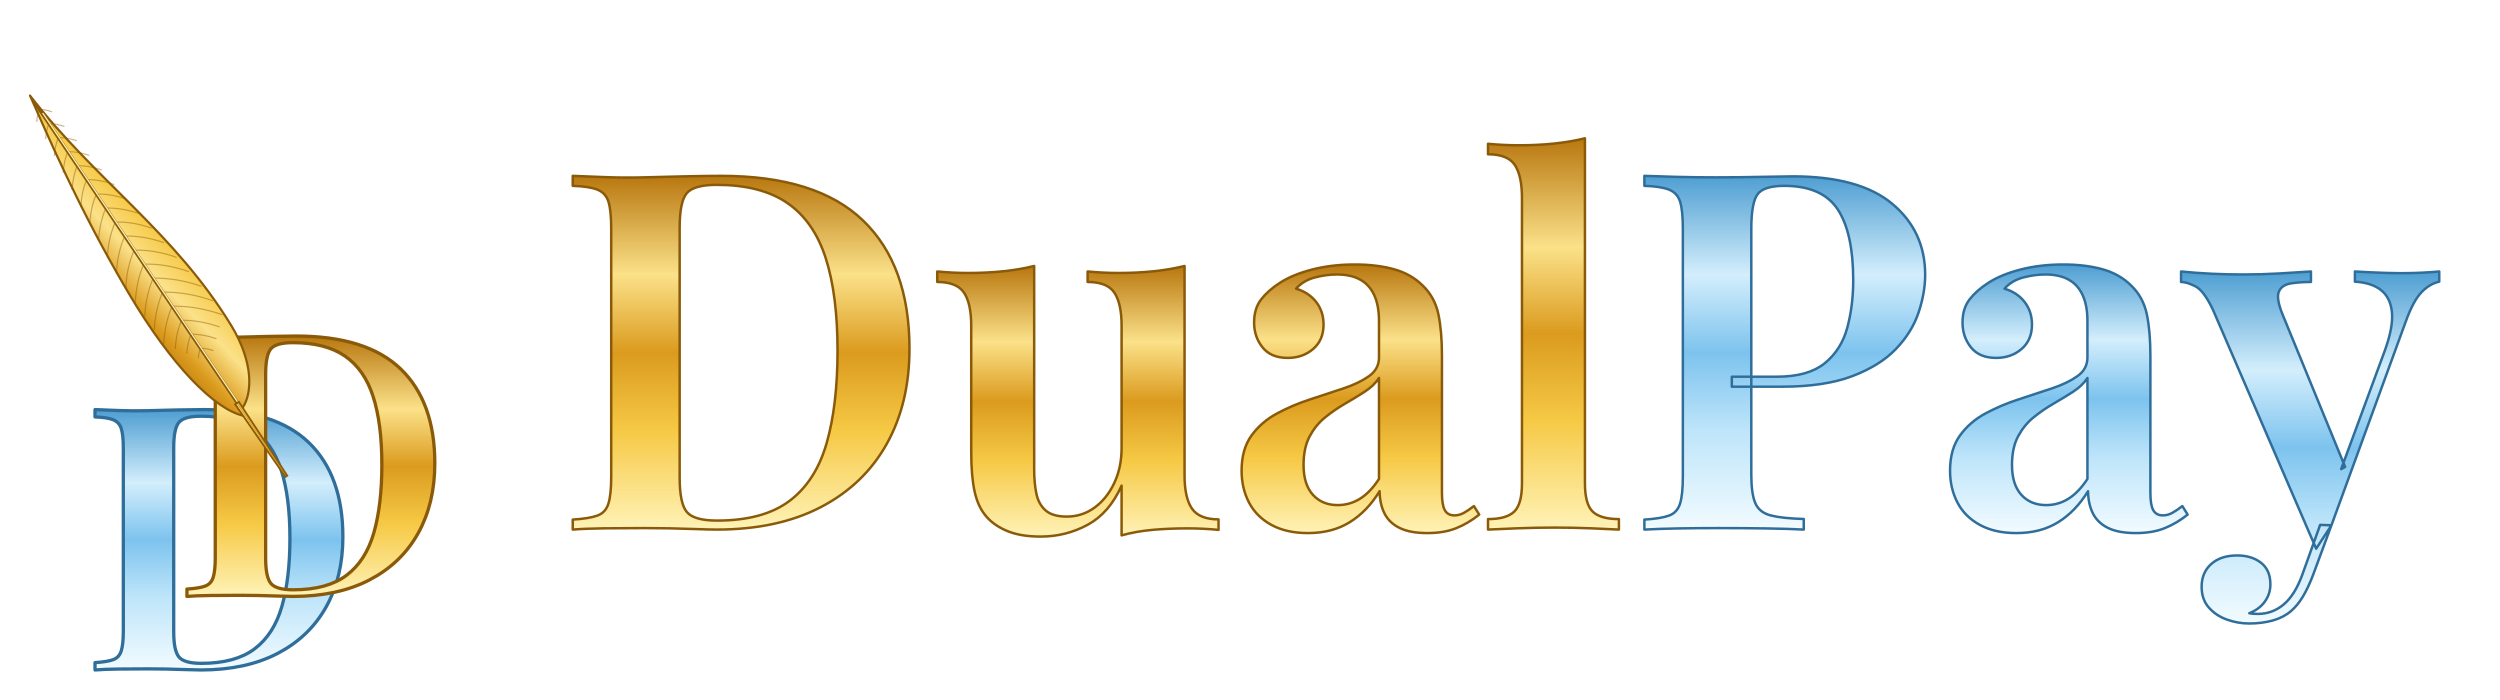
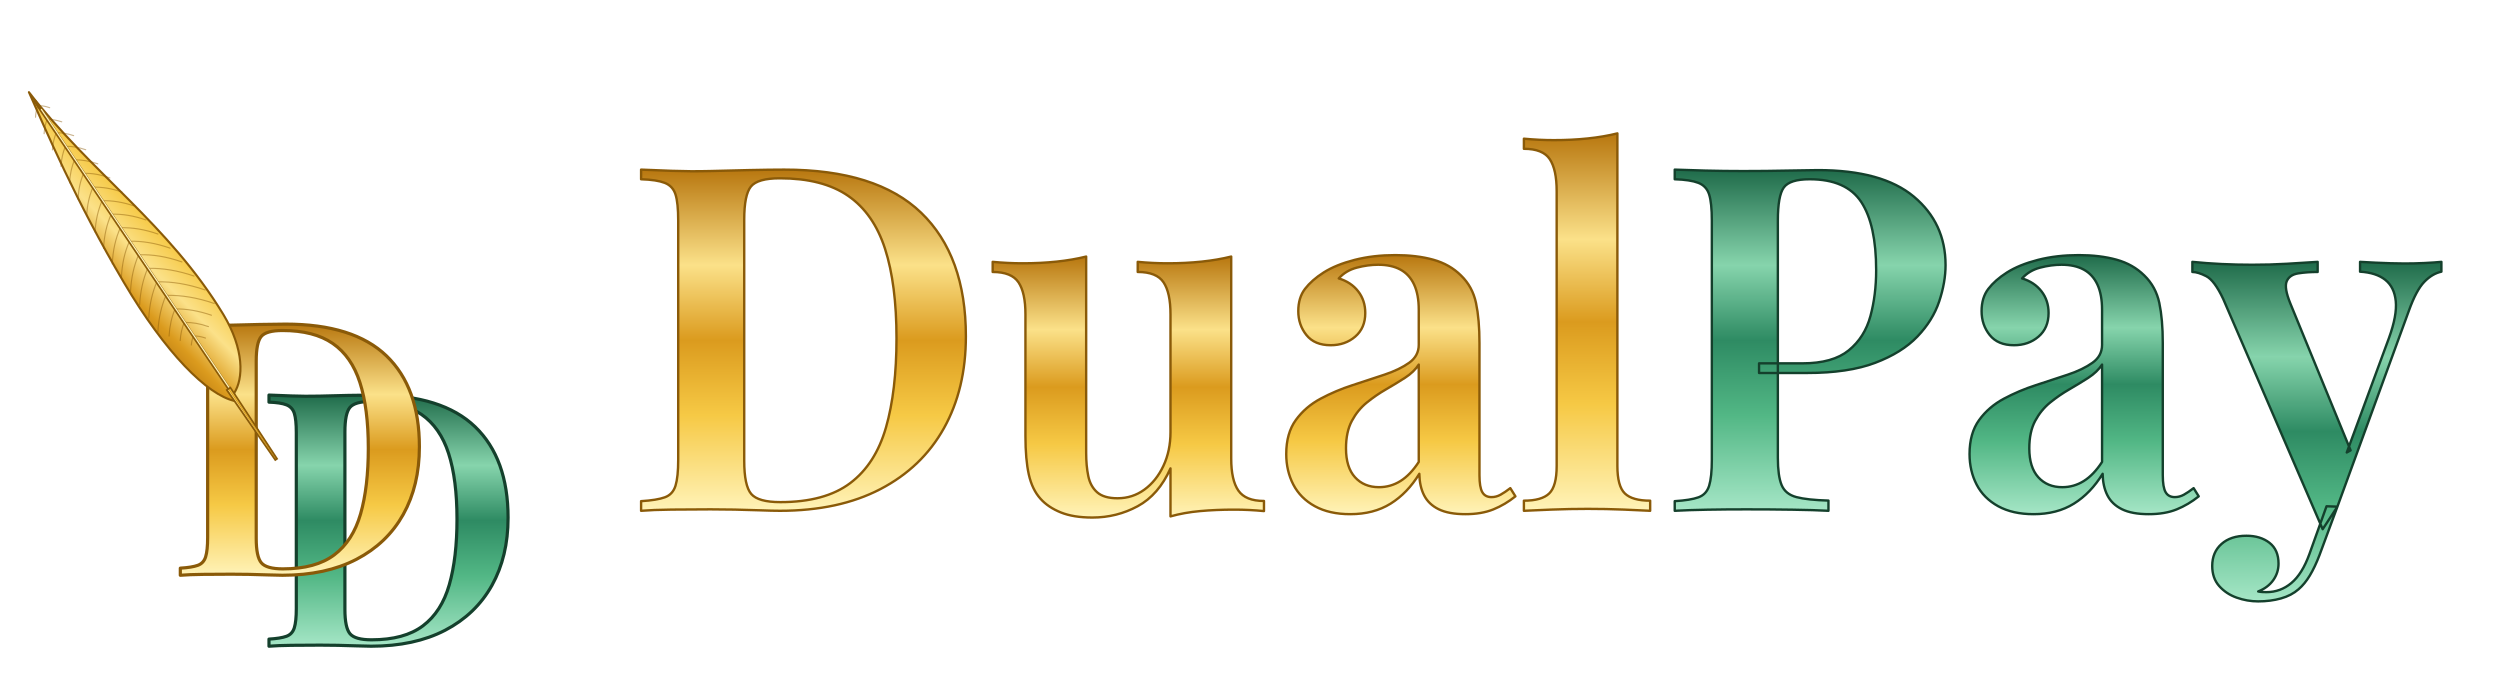
- <svg xmlns="http://www.w3.org/2000/svg" viewBox="0 0 5004 1400" role="img" aria-label="DualPay">
+ <svg xmlns="http://www.w3.org/2000/svg" viewBox="0 0 5188 1400" role="img" aria-label="DualPay">
  <defs>
    <linearGradient id="gold" x1="0" y1="0" x2="0" y2="1">
      <stop offset="0" stop-color="#FFF3B8" />
      <stop offset="0.28" stop-color="#F6C945" />
      <stop offset="0.5" stop-color="#DB9B1E" />
      <stop offset="0.72" stop-color="#FBE189" />
      <stop offset="1" stop-color="#B8770F" />
    </linearGradient>
-     <linearGradient id="blue" x1="0" y1="0" x2="0" y2="1">
-       <stop offset="0" stop-color="#F2FBFF" />
-       <stop offset="0.28" stop-color="#BEE5FA" />
-       <stop offset="0.5" stop-color="#7DC3EE" />
-       <stop offset="0.72" stop-color="#D3EEFC" />
-       <stop offset="1" stop-color="#4E9ED2" />
+     <linearGradient id="green" x1="0" y1="0" x2="0" y2="1">
+       <stop offset="0" stop-color="#A5E6C6" />
+       <stop offset="0.28" stop-color="#52B785" />
+       <stop offset="0.5" stop-color="#2E8B63" />
+       <stop offset="0.72" stop-color="#86D4AC" />
+       <stop offset="1" stop-color="#1F6B4A" />
    </linearGradient>
    <linearGradient id="feather" x1="0" y1="0" x2="1" y2="1">
      <stop offset="0" stop-color="#FFF3B8" />
      <stop offset="0.3" stop-color="#F6C945" />
      <stop offset="0.55" stop-color="#FBE189" />
      <stop offset="0.8" stop-color="#DB9B1E" />
      <stop offset="1" stop-color="#B8770F" />
    </linearGradient>
  </defs>
  <g transform="translate(60,191) scale(0.7361055)">
-     <g transform="translate(176.8252,1562.276)">
-       <g transform="translate(-36.39966,0) scale(1,-1)">
-         <path d="M333.401 708Q524.802 708 617.602 618.5Q710.403 529 710.403 362Q710.403 253 664.902 171.5Q619.402 90 533.002 45.0Q446.602 0 324.401 0Q309.001 0 283.401 1.0Q257.801 2 230.301 2.5Q202.801 3 180.401 3Q139.401 3 100 2.5Q60.6 2 36.4 0V20Q69.2 22 85.7 28.0Q102.199 34 107.799 52.0Q113.399 70 113.399 106V602Q113.399 639 107.799 656.5Q102.199 674 85.5 680.5Q68.8 687 36.4 688V708Q60.6 707 100 705.5Q139.401 704 178.401 705Q214.201 706 259.201 707.0Q304.201 708 333.401 708ZM324.402 690Q278.402 690 264.402 673.0Q250.402 656 250.402 604V104Q250.402 52 264.902 35.0Q279.402 18 325.402 18Q418.001 18 470.401 57.5Q522.8 97 544.6 173.0Q566.4 249 566.4 358Q566.4 470 542.7 543.5Q519 617 466.101 653.5Q413.201 690 324.402 690Z" fill="url(#blue)" stroke="#2F6E9A" stroke-width="9" stroke-linejoin="round" />
+     <g transform="translate(426.8252,1562.276)">
+       <g transform="translate(213.6003,0) scale(1,-1)">
+         <path d="M333.401 708Q524.802 708 617.602 618.5Q710.403 529 710.403 362Q710.403 253 664.902 171.5Q619.402 90 533.002 45.0Q446.602 0 324.401 0Q309.001 0 283.401 1.0Q257.801 2 230.301 2.5Q202.801 3 180.401 3Q139.401 3 100 2.5Q60.6 2 36.4 0V20Q69.2 22 85.7 28.0Q102.199 34 107.799 52.0Q113.399 70 113.399 106V602Q113.399 639 107.799 656.5Q102.199 674 85.5 680.5Q68.8 687 36.4 688V708Q60.6 707 100 705.5Q139.401 704 178.401 705Q214.201 706 259.201 707.0Q304.201 708 333.401 708ZM324.402 690Q278.402 690 264.402 673.0Q250.402 656 250.402 604V104Q250.402 52 264.902 35.0Q279.402 18 325.402 18Q418.001 18 470.401 57.5Q522.8 97 544.6 173.0Q566.4 249 566.4 358Q566.4 470 542.7 543.5Q519 617 466.101 653.5Q413.201 690 324.402 690Z" fill="url(#green)" stroke="#14402C" stroke-width="9" stroke-linejoin="round" />
      </g>
-       <g transform="translate(213.6003,-200) scale(1,-1)">
+       <g transform="translate(-36.39966,-200) scale(1,-1)">
        <path d="M333.401 708Q524.802 708 617.602 618.5Q710.403 529 710.403 362Q710.403 253 664.902 171.5Q619.402 90 533.002 45.0Q446.602 0 324.401 0Q309.001 0 283.401 1.0Q257.801 2 230.301 2.5Q202.801 3 180.401 3Q139.401 3 100 2.5Q60.6 2 36.4 0V20Q69.2 22 85.7 28.0Q102.199 34 107.799 52.0Q113.399 70 113.399 106V602Q113.399 639 107.799 656.5Q102.199 674 85.5 680.5Q68.8 687 36.4 688V708Q60.6 707 100 705.5Q139.401 704 178.401 705Q214.201 706 259.201 707.0Q304.201 708 333.401 708ZM324.402 690Q278.402 690 264.402 673.0Q250.402 656 250.402 604V104Q250.402 52 264.902 35.0Q279.402 18 325.402 18Q418.001 18 470.401 57.5Q522.8 97 544.6 173.0Q566.4 249 566.4 358Q566.4 470 542.7 543.5Q519 617 466.101 653.5Q413.201 690 324.402 690Z" fill="url(#gold)" stroke="#8A5A08" stroke-width="9" stroke-linejoin="round" />
      </g>
-       <g transform="translate(360,-766) rotate(56)">
+       <g transform="translate(110,-766) rotate(56)">
        <g fill="url(#feather)" stroke="#8A5A08" stroke-width="6" stroke-linejoin="round">
          <path d="M-960,0 C-672,-18 -432,-118 -134,-104 C-19,-98 48,-50 67,-5 L86,6 C29,60 -134,92 -365,78 C-634,62 -845,20 -960,0 Z" />
        </g>
        <path d="M-914,0 Q-906,-13 -891,-24 M-914,0 Q-906,13 -891,24 M-868,0 Q-857,-16 -839,-30 M-868,0 Q-857,16 -839,30 M-822,0 Q-809,-20 -788,-36 M-822,0 Q-809,20 -788,36 M-776,0 Q-761,-23 -736,-42 M-776,0 Q-761,23 -736,42 M-730,0 Q-713,-26 -684,-48 M-730,0 Q-713,26 -684,48 M-684,0 Q-665,-30 -632,-54 M-684,0 Q-665,30 -632,54 M-637,0 Q-616,-33 -580,-60 M-637,0 Q-616,33 -580,60 M-591,0 Q-568,-36 -529,-66 M-591,0 Q-568,36 -529,66 M-545,0 Q-520,-40 -477,-72 M-545,0 Q-520,40 -477,72 M-499,0 Q-472,-43 -425,-78 M-499,0 Q-473,42 -427,76 M-453,0 Q-424,-46 -373,-84 M-453,0 Q-427,42 -381,76 M-407,0 Q-376,-50 -322,-90 M-407,0 Q-380,42 -335,76 M-361,0 Q-327,-53 -270,-96 M-361,0 Q-334,42 -289,76 M-315,0 Q-280,-55 -220,-100 M-315,0 Q-288,42 -243,76 M-269,0 Q-234,-55 -174,-100 M-269,0 Q-242,42 -197,76 M-223,0 Q-196,-41 -151,-75 M-223,0 Q-203,31 -169,57 M-177,0 Q-159,-28 -129,-50 M-177,0 Q-163,21 -141,38 M-131,0 Q-122,-14 -107,-25 M-131,0 Q-124,10 -113,19" fill="none" stroke="#8A5A08" stroke-opacity=".45" stroke-width="3.2" stroke-linecap="round" />
        <path d="M-930,0 L192,0" stroke="#8A5A08" stroke-width="9" stroke-linecap="round" fill="none" />
        <path d="M-900,-2 L192,-2" stroke="#FFF3B8" stroke-width="3.5" stroke-linecap="round" fill="none" />
        <path d="M48,-5 L288,-2 L288,4 L48,7 Z" fill="url(#gold)" stroke="#8A5A08" stroke-width="5" />
      </g>
    </g>
  </g>
-   <g transform="translate(1110,1060)">
+   <g transform="translate(1294,1060)">
    <g fill="url(#gold)" stroke="#8A5A08" stroke-width="5" stroke-linejoin="round">
      <path transform="translate(0,0) scale(1,-1)" d="M333.401 708Q524.802 708 617.602 618.5Q710.403 529 710.403 362Q710.403 253 664.902 171.5Q619.402 90 533.002 45.0Q446.602 0 324.401 0Q309.001 0 283.401 1.0Q257.801 2 230.301 2.5Q202.801 3 180.401 3Q139.401 3 100 2.5Q60.6 2 36.4 0V20Q69.2 22 85.7 28.0Q102.199 34 107.799 52.0Q113.399 70 113.399 106V602Q113.399 639 107.799 656.5Q102.199 674 85.5 680.5Q68.8 687 36.4 688V708Q60.6 707 100 705.5Q139.401 704 178.401 705Q214.201 706 259.201 707.0Q304.201 708 333.401 708ZM324.402 690Q278.402 690 264.402 673.0Q250.402 656 250.402 604V104Q250.402 52 264.902 35.0Q279.402 18 325.402 18Q418.001 18 470.401 57.5Q522.8 97 544.6 173.0Q566.4 249 566.4 358Q566.4 470 542.7 543.5Q519 617 466.101 653.5Q413.201 690 324.402 690Z" />
      <path transform="translate(752,0) scale(1,-1)" d="M509.002 527.6V108.4Q509.002 63.4 523.901 41.9Q538.801 20.4 577.001 20.4V-0.6Q546.001 2.4 515.001 2.4Q477.601 2.4 444.5 -0.6Q411.4 -3.6 382.999 -11.6V87.999Q358.399 33 314.9 9.5Q271.4 -14 221 -14Q181.599 -14 155.399 -3.4Q129.199 7.2 113.399 24.8Q95.999 44 88.999 75.2Q81.999 106.4 81.999 155V407.6Q81.999 452.6 67.599 474.1Q53.2 495.6 14 495.6V516.6Q46 513.6 76 513.6Q113.4 513.6 146.701 517.1Q180.001 520.6 208.002 527.6V120.199Q208.002 93.199 212.402 72Q216.802 50.8 230.802 38.4Q244.801 26 273.201 26Q304.2 26 328.9 44Q353.6 62 368.3 93.199Q382.999 124.399 382.999 163.398V407.6Q382.999 452.6 368.599 474.1Q354.2 495.6 315 495.6V516.6Q347 513.6 377 513.6Q414.4 513.6 447.701 517.1Q481.001 520.6 509.002 527.6Z" />
      <path transform="translate(1343,0) scale(1,-1)" d="M165 -7Q121.599 -7 91.599 9.5Q61.599 26 46.9 54.4Q32.2 82.8 32.2 117.8Q32.2 161 52.1 188.4Q72 215.8 103.399 232.6Q134.799 249.4 169.699 260.7Q204.599 272 235.999 282.5Q267.399 293 287.299 307.2Q307.199 321.4 307.199 344.4V417.201Q307.199 448.8 297.499 469.6Q287.8 490.4 269.2 500.5Q250.6 510.6 223 510.6Q201.6 510.6 178.7 504.6Q155.801 498.6 141.201 482.201Q166.601 474.6 181.401 455.6Q196.201 436.6 196.201 410.4Q196.201 379.4 175.401 361.499Q154.601 343.599 124.4 343.599Q91 343.599 74.1 364.699Q57.2 385.799 57.2 414.4Q57.2 442.4 71.2 460.6Q85.2 478.8 109.6 494.4Q135.4 510.8 174.1 520.7Q212.801 530.6 258.801 530.6Q303.001 530.6 337.201 521.1Q371.401 511.6 394.802 488.4Q418.802 465.2 426.001 431.3Q433.201 397.4 433.201 347.8V73.8Q433.201 48.8 439.101 38.6Q445.001 28.4 458.201 28.4Q468.001 28.4 477.001 33.4Q486.001 38.4 497.201 47L507.801 30Q486.401 12.8 462 2.9Q437.6 -7 404 -7Q369.4 -7 348.599 3.2Q327.799 13.4 318.299 32.1Q308.799 50.8 308.399 76.8Q283.799 36.6 248.7 14.8Q213.6 -7 165 -7ZM224.601 49.001Q248.801 49.001 269.3 61.801Q289.8 74.6 307.199 101.4V303.4Q297.199 288 278.8 276.1Q260.4 264.2 239.4 252.1Q218.401 240 199.501 224.7Q180.601 209.4 168.402 186.6Q156.202 163.8 156.202 129.401Q156.202 90.201 174.902 69.601Q193.601 49.001 224.601 49.001Z" />
      <path transform="translate(1848,0) scale(1,-1)" d="M214.402 783.2V92.954Q214.402 51 229.901 36.0Q245.401 21 282.401 21V0Q264.294 1 227.547 2.5Q190.801 4 153.001 4Q115.862 4 77.631 2.5Q39.4 1 20.4 0V21Q57.4 21 72.9 35.983Q88.399 50.965 88.399 92.916V663.252Q88.399 708.2 74.084 729.7Q59.768 751.2 20.4 751.2V772.2Q52.4 769.2 82.4 769.2Q119.8 769.2 153.101 772.7Q186.401 776.2 214.402 783.2Z" />
    </g>
-     <g fill="url(#blue)" stroke="#2F6E9A" stroke-width="5" stroke-linejoin="round">
+     <g fill="url(#green)" stroke="#14402C" stroke-width="5" stroke-linejoin="round">
      <path transform="translate(2145,0) scale(1,-1)" d="M36.4 708Q60.6 707 100 706.0Q139.401 705 178.401 705Q226.601 705 270.801 706.0Q315.001 707 333.401 707Q466.802 707 532.602 652.0Q598.403 597 598.403 510Q598.403 474 585.203 434.5Q572.002 395 539.902 361.5Q507.802 328 452.202 307.0Q396.602 286 311.401 286H211.401V306H301.401Q364.401 306 397.5 333.0Q430.6 360 442.5 404.0Q454.4 448 454.4 499Q454.4 594 423.3 641.0Q392.201 688 316.402 688Q275.202 688 262.802 671.0Q250.402 654 250.402 602V110Q250.402 72 258.302 53.2Q266.202 34.4 289.002 28.4Q311.802 22.4 355.402 21.2V0Q326.202 1.6 280.202 2.3Q234.201 3 184.801 3Q143.001 3 104.2 2.3Q65.4 1.6 36.4 0V20Q69.2 22 85.7 28.0Q102.199 34 107.799 52.0Q113.399 70 113.399 106V602Q113.399 639 107.799 656.5Q102.199 674 85.5 680.5Q68.8 687 36.4 688Z" />
      <path transform="translate(2761,0) scale(1,-1)" d="M165 -7Q121.599 -7 91.599 9.5Q61.599 26 46.9 54.4Q32.2 82.8 32.2 117.8Q32.2 161 52.1 188.4Q72 215.8 103.399 232.6Q134.799 249.4 169.699 260.7Q204.599 272 235.999 282.5Q267.399 293 287.299 307.2Q307.199 321.4 307.199 344.4V417.201Q307.199 448.8 297.499 469.6Q287.8 490.4 269.2 500.5Q250.6 510.6 223 510.6Q201.6 510.6 178.7 504.6Q155.801 498.6 141.201 482.201Q166.601 474.6 181.401 455.6Q196.201 436.6 196.201 410.4Q196.201 379.4 175.401 361.499Q154.601 343.599 124.4 343.599Q91 343.599 74.1 364.699Q57.2 385.799 57.2 414.4Q57.2 442.4 71.2 460.6Q85.2 478.8 109.6 494.4Q135.4 510.8 174.1 520.7Q212.801 530.6 258.801 530.6Q303.001 530.6 337.201 521.1Q371.401 511.6 394.802 488.4Q418.802 465.2 426.001 431.3Q433.201 397.4 433.201 347.8V73.8Q433.201 48.8 439.101 38.6Q445.001 28.4 458.201 28.4Q468.001 28.4 477.001 33.4Q486.001 38.4 497.201 47L507.801 30Q486.401 12.8 462 2.9Q437.6 -7 404 -7Q369.4 -7 348.599 3.2Q327.799 13.4 318.299 32.1Q308.799 50.8 308.399 76.8Q283.799 36.6 248.7 14.8Q213.6 -7 165 -7ZM224.601 49.001Q248.801 49.001 269.3 61.801Q289.8 74.6 307.199 101.4V303.4Q297.199 288 278.8 276.1Q260.4 264.2 239.4 252.1Q218.401 240 199.501 224.7Q180.601 209.4 168.402 186.6Q156.202 163.8 156.202 129.401Q156.202 90.201 174.902 69.601Q193.601 49.001 224.601 49.001Z" />
      <path transform="translate(3266,0) scale(1,-1)" d="M506.401 516.6V496.2Q487.401 492.2 470.801 475Q454.201 457.8 439.001 415.399L290.602 8.601L260.001 -38.202L53.599 439.6Q35.399 478.2 18.299 486.9Q1.2 495.6 -10.4 495.6V516.6Q18.8 513.6 50.401 512.1Q82.001 510.6 113.601 510.6Q151.002 510.6 185.302 512.6Q219.602 514.6 249.602 516.6V495.6Q227.402 495.6 209.302 492.7Q191.202 489.8 185.402 476.3Q179.602 462.801 193.002 430.001L318.002 125.401L310.002 121.001L397.6 358.597Q414.6 405.598 411.7 434.899Q408.8 464.199 390 479.2Q371.2 494.2 337.6 496.2V516.6Q354 515.6 369.8 514.9Q385.6 514.2 400.901 513.7Q416.201 513.2 430.001 513.2Q451.001 513.2 471.701 514.2Q492.401 515.2 506.401 516.6ZM290.602 8.601 253.401 -92Q243.801 -117 233.301 -134.4Q222.801 -151.8 210.001 -162.8Q195.201 -175.8 173.401 -181.9Q151.601 -188 126.001 -188Q103.401 -188 81.5 -180.2Q59.6 -172.4 45.2 -156.1Q30.799 -139.8 30.799 -114.399Q30.799 -85.999 50 -68.899Q69.2 -51.799 101.8 -51.799Q130.801 -51.799 149.601 -66.399Q168.401 -80.999 168.401 -109.599Q168.401 -128.599 157.401 -144Q146.401 -159.4 126.2 -167.4Q130.601 -168.4 135.501 -168.6Q140.401 -168.8 143.401 -168.8Q172.401 -168.8 195.001 -149.9Q217.601 -131 232.401 -90L268.001 9.4Z" />
    </g>
  </g>
</svg>
